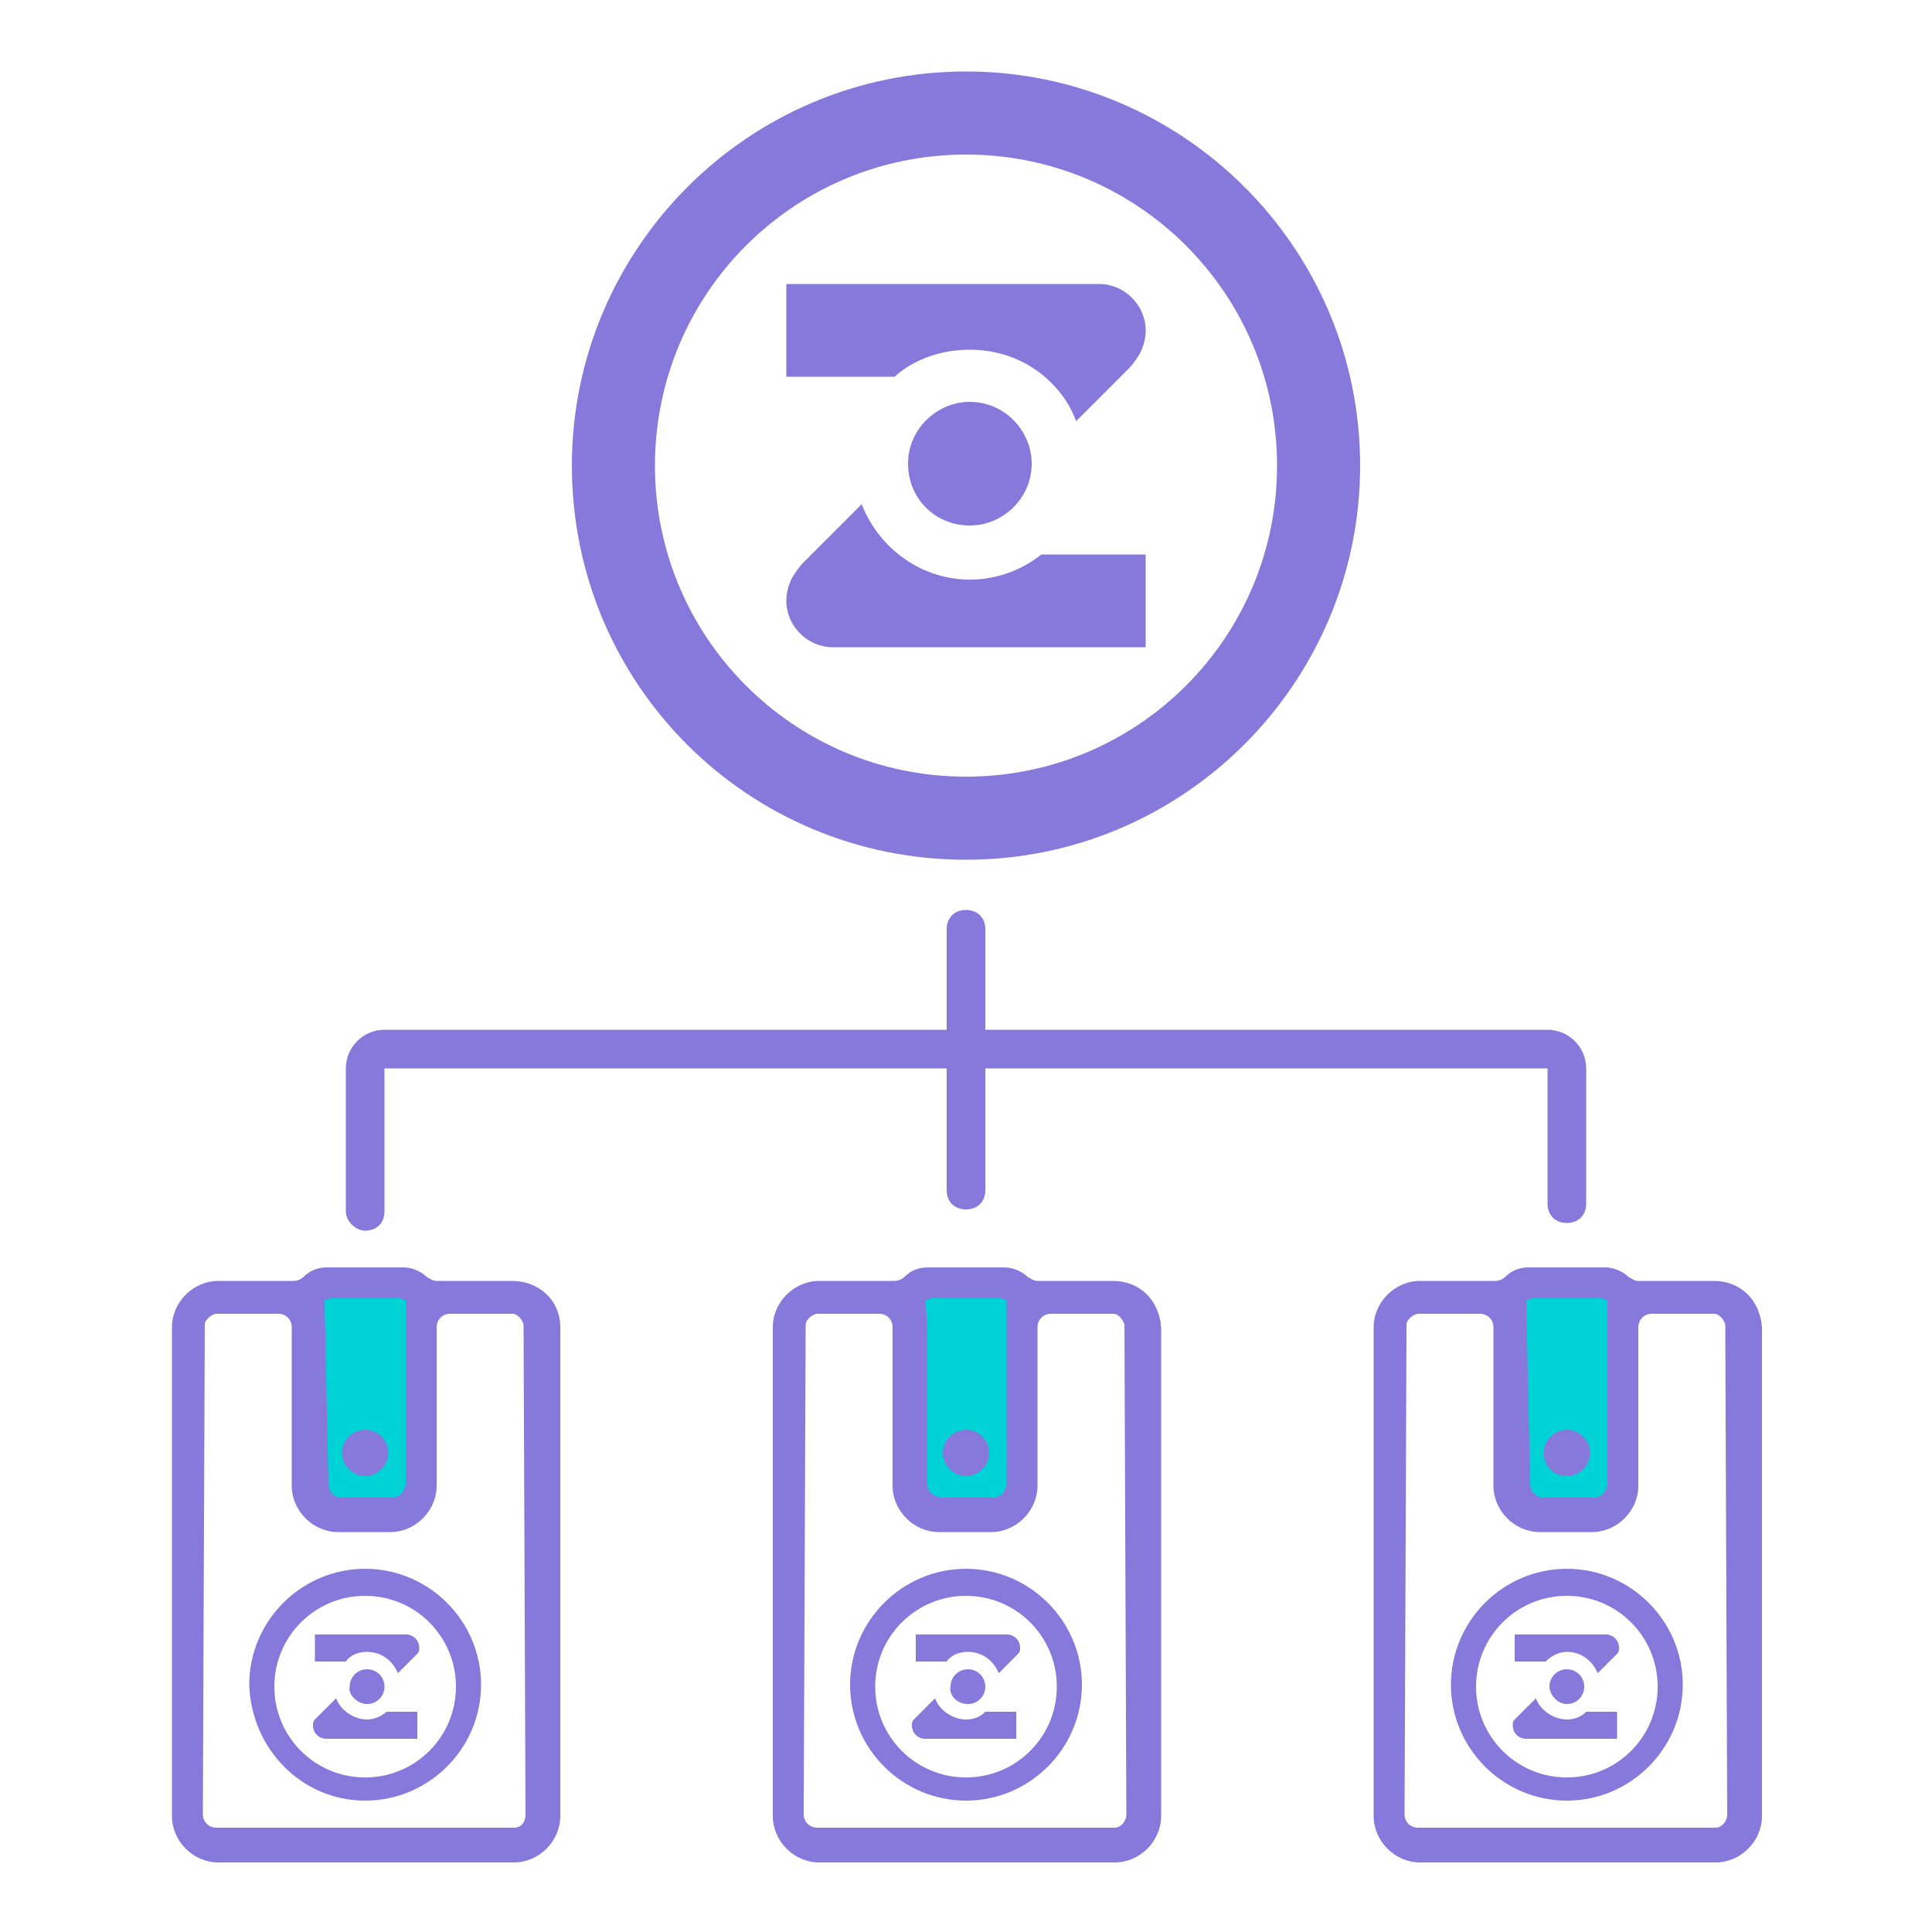
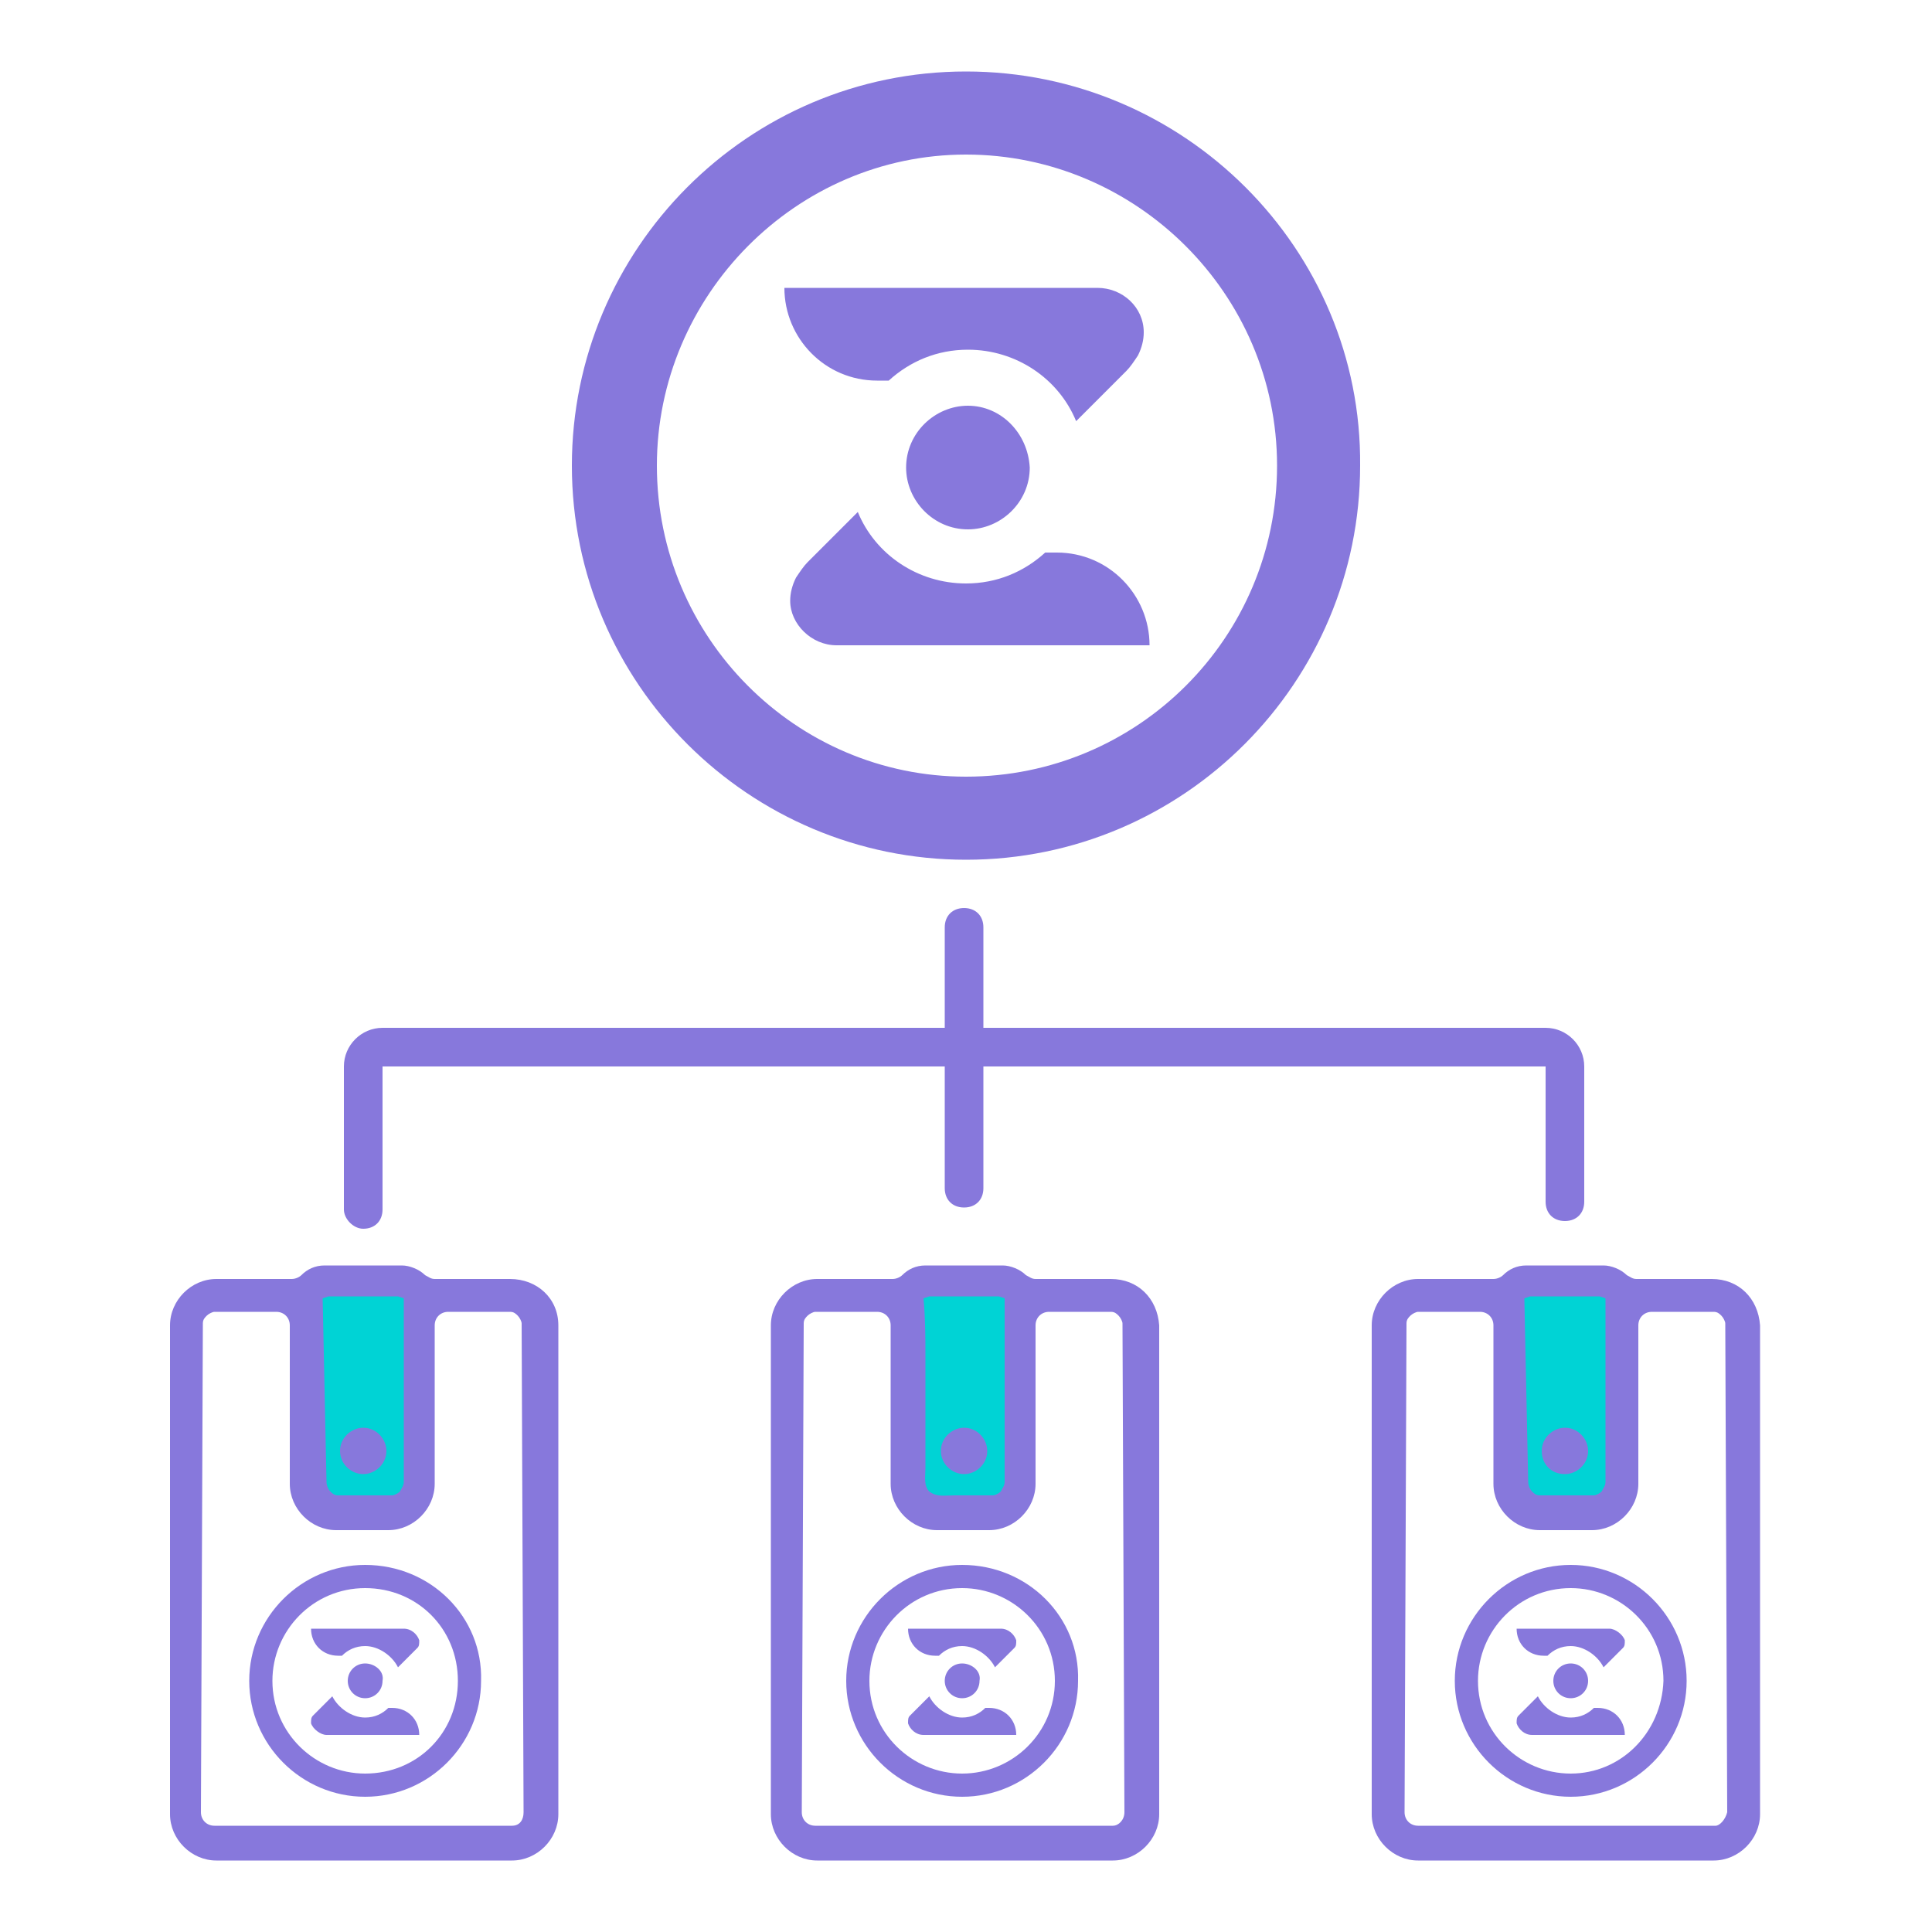
- <svg xmlns="http://www.w3.org/2000/svg" version="1.1" id="ic_empty_dark_multisend" x="0px" y="0px" viewBox="0 0 100 100" style="enable-background:new 0 0 100 100;" xml:space="preserve">
+ <svg xmlns="http://www.w3.org/2000/svg" version="1.1" id="ic_empty_dark_multisend" x="0px" y="0px" width="100px" height="100px" viewBox="0 0 100 100" style="enable-background:new 0 0 100 100;" xml:space="preserve">
  <style type="text/css">
	.st0{fill:#00D3D5;}
- 	.st1{fill:none;}
- 	.st2{fill:#8778DC;}
+ 	.st1{fill:#8778DC;}
</style>
  <g>
-     <rect x="16.2" y="66.6" class="st0" width="5.5" height="11.3" />
-     <rect x="47.3" y="66.6" class="st0" width="5.5" height="11.3" />
-     <rect x="78.4" y="66.6" class="st0" width="5.5" height="11.3" />
-     <path id="Rectangle_4724" class="st1" d="M0,0h100v100H0V0z" />
+     <rect x="16.1" y="66.5" class="st0" width="5.5" height="11.3" />
+     <rect x="47.2" y="66.5" class="st0" width="5.5" height="11.3" />
+     <rect x="78.3" y="66.5" class="st0" width="5.5" height="11.3" />
    <g>
-       <path class="st2" d="M50,44.5c11.3,0,20.4-9.2,20.4-20.4c0-11.3-9.2-20.4-20.4-20.4c-11.3,0-20.4,9.2-20.4,20.4    C29.6,35.4,38.7,44.5,50,44.5z M50,8c8.9,0,16.1,7.2,16.1,16.1S58.9,40.2,50,40.2S33.9,33,33.9,24.1S41.1,8,50,8z" />
-       <path class="st2" d="M50.2,18.1L50.2,18.1L50.2,18.1L50.2,18.1c1.6,0,3.1,0.6,4.2,1.7c0.6,0.6,1,1.2,1.3,2l2.7-2.7    c0.3-0.3,0.4-0.5,0.6-0.8c0.2-0.4,0.3-0.8,0.3-1.2c0-1.3-1.1-2.4-2.4-2.4H40.7v4.8h5.6C47.3,18.6,48.7,18.1,50.2,18.1z" />
-       <path class="st2" d="M50.2,27.2c1.7,0,3.2-1.4,3.2-3.2c0-1.7-1.4-3.2-3.2-3.2l0,0c-1.7,0-3.2,1.4-3.2,3.2    C47,25.8,48.4,27.2,50.2,27.2L50.2,27.2z" />
-       <path class="st2" d="M50.2,30c-2.5,0-4.7-1.6-5.6-3.9l-3,3c-0.3,0.3-0.4,0.5-0.6,0.8c-0.2,0.4-0.3,0.8-0.3,1.2    c0,1.3,1.1,2.4,2.4,2.4h16.2v-4.8h-5.4C52.9,29.5,51.6,30,50.2,30z" />
-       <path class="st2" d="M26.5,66.3L26.5,66.3h-3.9c-0.2,0-0.3-0.1-0.5-0.2c-0.3-0.3-0.8-0.5-1.2-0.5l0,0h-4l0,0    c-0.5,0-0.9,0.2-1.2,0.5c-0.1,0.1-0.3,0.2-0.5,0.2h-3.9l0,0c-1.3,0-2.4,1.1-2.4,2.4V94c0,1.3,1.1,2.4,2.4,2.4l0,0h15.3l0,0    c1.3,0,2.4-1.1,2.4-2.4V68.7C29,67.3,27.9,66.3,26.5,66.3z M16.8,67.3l0.3-0.1h3.6l0.3,0.1l0,0v9.5c0,0.2-0.1,0.3-0.2,0.5    c-0.1,0.1-0.3,0.2-0.4,0.2H19h-1.4c-0.2,0-0.3-0.1-0.4-0.2S17,77,17,76.8L16.8,67.3L16.8,67.3z M26.6,94.6h-7.7h-7.7    c-0.4,0-0.7-0.3-0.7-0.7l0.1-25.3c0-0.2,0.1-0.3,0.2-0.4c0.1-0.1,0.3-0.2,0.4-0.2h3.2c0.4,0,0.7,0.3,0.7,0.7v8.2l0,0l0,0    c0,1.3,1.1,2.4,2.4,2.4l0,0h2.7l0,0c1.3,0,2.4-1.1,2.4-2.4l0,0l0,0v-8.2c0-0.4,0.3-0.7,0.7-0.7h3.2c0.2,0,0.3,0.1,0.4,0.2    s0.2,0.3,0.2,0.4l0.1,25.3C27.2,94.3,27,94.6,26.6,94.6z" />
-       <path class="st2" d="M18.9,76.4L18.9,76.4c0.6,0,1.2-0.5,1.2-1.2c0-0.6-0.5-1.2-1.2-1.2l0,0c-0.6,0-1.2,0.5-1.2,1.2    C17.7,75.9,18.3,76.4,18.9,76.4z" />
-       <path class="st2" d="M57.6,66.3L57.6,66.3h-3.9c-0.2,0-0.3-0.1-0.5-0.2c-0.3-0.3-0.8-0.5-1.2-0.5l0,0h-4l0,0    c-0.5,0-0.9,0.2-1.2,0.5c-0.1,0.1-0.3,0.2-0.5,0.2h-3.9l0,0c-1.3,0-2.4,1.1-2.4,2.4V94c0,1.3,1.1,2.4,2.4,2.4l0,0h15.3l0,0    c1.3,0,2.4-1.1,2.4-2.4V68.7C60,67.3,59,66.3,57.6,66.3z M47.9,67.3l0.3-0.1h3.6l0.3,0.1v9.5c0,0.2-0.1,0.3-0.2,0.5    c-0.1,0.1-0.3,0.2-0.4,0.2h-1.4c-0.2,0-0.4,0-0.6,0c-0.5,0-0.9,0.1-1.3-0.2C47.9,77,48,76.5,48,76.1c0-0.5,0-1.1,0-1.6    c0-1.4,0-2.8,0-4.2C48,69.3,48,68.4,47.9,67.3C47.9,67.4,47.9,67.3,47.9,67.3z M57.7,94.6H50h-7.7c-0.4,0-0.7-0.3-0.7-0.7    l0.1-25.3c0-0.2,0.1-0.3,0.2-0.4c0.1-0.1,0.3-0.2,0.4-0.2h3.2c0.4,0,0.7,0.3,0.7,0.7v8.2l0,0l0,0c0,1.3,1.1,2.4,2.4,2.4l0,0h2.7    l0,0c1.3,0,2.4-1.1,2.4-2.4l0,0l0,0v-8.2c0-0.4,0.3-0.7,0.7-0.7h3.2c0.2,0,0.3,0.1,0.4,0.2c0.1,0.1,0.2,0.3,0.2,0.4l0.1,25.3    C58.3,94.3,58,94.6,57.7,94.6z" />
-       <path class="st2" d="M50,76.4L50,76.4c0.6,0,1.2-0.5,1.2-1.2c0-0.6-0.5-1.2-1.2-1.2l0,0c-0.6,0-1.2,0.5-1.2,1.2S49.4,76.4,50,76.4    z" />
-       <path class="st2" d="M88.7,66.3L88.7,66.3h-3.9c-0.2,0-0.3-0.1-0.5-0.2c-0.3-0.3-0.8-0.5-1.2-0.5l0,0h-4l0,0    c-0.5,0-0.9,0.2-1.2,0.5c-0.1,0.1-0.3,0.2-0.5,0.2h-3.9l0,0c-1.3,0-2.4,1.1-2.4,2.4V94c0,1.3,1.1,2.4,2.4,2.4l0,0h15.3l0,0    c1.3,0,2.4-1.1,2.4-2.4V68.7C91.1,67.3,90.1,66.3,88.7,66.3z M79,67.3l0.3-0.1h3.6l0.3,0.1l0,0v9.5c0,0.2-0.1,0.3-0.2,0.5    c-0.1,0.1-0.3,0.2-0.4,0.2h-1.4h-1.4c-0.2,0-0.3-0.1-0.4-0.2s-0.2-0.3-0.2-0.5L79,67.3L79,67.3z M88.8,94.6h-7.7h-7.7    c-0.4,0-0.7-0.3-0.7-0.7l0.1-25.3c0-0.2,0.1-0.3,0.2-0.4s0.3-0.2,0.4-0.2h3.2c0.4,0,0.7,0.3,0.7,0.7v8.2l0,0l0,0    c0,1.3,1.1,2.4,2.4,2.4l0,0h2.7l0,0c1.3,0,2.4-1.1,2.4-2.4l0,0l0,0v-8.2c0-0.4,0.3-0.7,0.7-0.7h3.2c0.2,0,0.3,0.1,0.4,0.2    s0.2,0.3,0.2,0.4l0.1,25.3C89.4,94.3,89.1,94.6,88.8,94.6z" />
-       <path class="st2" d="M81.1,76.4L81.1,76.4c0.6,0,1.2-0.5,1.2-1.2c0-0.6-0.5-1.2-1.2-1.2l0,0c-0.6,0-1.2,0.5-1.2,1.2    S80.4,76.4,81.1,76.4z" />
-       <path class="st2" d="M18.9,63.7c0.6,0,1-0.4,1-1v-7.4H49v6.3c0,0.6,0.4,1,1,1s1-0.4,1-1v-6.3h29.1v7c0,0.6,0.4,1,1,1s1-0.4,1-1v-7    c0-1.1-0.9-2-2-2H51v-5.2c0-0.6-0.4-1-1-1s-1,0.4-1,1v5.2H19.9c-1.1,0-2,0.9-2,2v7.4C17.9,63.2,18.4,63.7,18.9,63.7z" />
+       <path class="st1" d="M26.4,66.2L26.4,66.2h-3.9c-0.2,0-0.3-0.1-0.5-0.2c-0.3-0.3-0.8-0.5-1.2-0.5l0,0h-4l0,0    c-0.5,0-0.9,0.2-1.2,0.5c-0.1,0.1-0.3,0.2-0.5,0.2h-3.9l0,0c-1.3,0-2.4,1.1-2.4,2.4v25.3c0,1.3,1.1,2.4,2.4,2.4l0,0h15.3l0,0    c1.3,0,2.4-1.1,2.4-2.4V68.6C28.9,67.2,27.8,66.2,26.4,66.2z M16.7,67.2l0.3-0.1h3.6l0.3,0.1l0,0v9.5c0,0.2-0.1,0.3-0.2,0.5    c-0.1,0.1-0.3,0.2-0.4,0.2h-1.4h-1.4c-0.2,0-0.3-0.1-0.4-0.2s-0.2-0.3-0.2-0.5L16.7,67.2L16.7,67.2z M26.5,94.5h-7.7h-7.7    c-0.4,0-0.7-0.3-0.7-0.7l0.1-25.3c0-0.2,0.1-0.3,0.2-0.4c0.1-0.1,0.3-0.2,0.4-0.2h3.2c0.4,0,0.7,0.3,0.7,0.7v8.2l0,0l0,0    c0,1.3,1.1,2.4,2.4,2.4l0,0h2.7l0,0c1.3,0,2.4-1.1,2.4-2.4l0,0l0,0v-8.2c0-0.4,0.3-0.7,0.7-0.7h3.2c0.2,0,0.3,0.1,0.4,0.2    s0.2,0.3,0.2,0.4l0.1,25.3C27.1,94.2,26.9,94.5,26.5,94.5z" />
+       <path class="st1" d="M18.8,76.3L18.8,76.3c0.6,0,1.2-0.5,1.2-1.2c0-0.6-0.5-1.2-1.2-1.2l0,0c-0.6,0-1.2,0.5-1.2,1.2    S18.2,76.3,18.8,76.3z" />
+       <path class="st1" d="M57.5,66.2L57.5,66.2h-3.9c-0.2,0-0.3-0.1-0.5-0.2c-0.3-0.3-0.8-0.5-1.2-0.5l0,0h-4l0,0    c-0.5,0-0.9,0.2-1.2,0.5c-0.1,0.1-0.3,0.2-0.5,0.2h-3.9l0,0c-1.3,0-2.4,1.1-2.4,2.4v25.3c0,1.3,1.1,2.4,2.4,2.4l0,0h15.3l0,0    c1.3,0,2.4-1.1,2.4-2.4V68.6C59.9,67.2,58.9,66.2,57.5,66.2z M47.8,67.2l0.3-0.1h3.6l0.3,0.1v9.5c0,0.2-0.1,0.3-0.2,0.5    c-0.1,0.1-0.3,0.2-0.4,0.2H50c-0.2,0-0.4,0-0.6,0c-0.5,0-0.9,0.1-1.3-0.2c-0.3-0.3-0.2-0.8-0.2-1.2c0-0.5,0-1.1,0-1.6    c0-1.4,0-2.8,0-4.2C47.9,69.2,47.9,68.3,47.8,67.2C47.8,67.3,47.8,67.2,47.8,67.2z M57.6,94.5h-7.7h-7.7c-0.4,0-0.7-0.3-0.7-0.7    l0.1-25.3c0-0.2,0.1-0.3,0.2-0.4s0.3-0.2,0.4-0.2h3.2c0.4,0,0.7,0.3,0.7,0.7v8.2l0,0l0,0c0,1.3,1.1,2.4,2.4,2.4l0,0h2.7l0,0    c1.3,0,2.4-1.1,2.4-2.4l0,0l0,0v-8.2c0-0.4,0.3-0.7,0.7-0.7h3.2c0.2,0,0.3,0.1,0.4,0.2c0.1,0.1,0.2,0.3,0.2,0.4l0.1,25.3    C58.2,94.2,57.9,94.5,57.6,94.5z" />
+       <path class="st1" d="M49.9,76.3L49.9,76.3c0.6,0,1.2-0.5,1.2-1.2c0-0.6-0.5-1.2-1.2-1.2l0,0c-0.6,0-1.2,0.5-1.2,1.2    S49.3,76.3,49.9,76.3z" />
+       <path class="st1" d="M88.6,66.2L88.6,66.2h-3.9c-0.2,0-0.3-0.1-0.5-0.2c-0.3-0.3-0.8-0.5-1.2-0.5l0,0h-4l0,0    c-0.5,0-0.9,0.2-1.2,0.5c-0.1,0.1-0.3,0.2-0.5,0.2h-3.9l0,0c-1.3,0-2.4,1.1-2.4,2.4v25.3c0,1.3,1.1,2.4,2.4,2.4l0,0h15.3l0,0    c1.3,0,2.4-1.1,2.4-2.4V68.6C91,67.2,90,66.2,88.6,66.2z M78.9,67.2l0.3-0.1h3.6l0.3,0.1l0,0v9.5c0,0.2-0.1,0.3-0.2,0.5    c-0.1,0.1-0.3,0.2-0.4,0.2h-1.4h-1.4c-0.2,0-0.3-0.1-0.4-0.2s-0.2-0.3-0.2-0.5L78.9,67.2L78.9,67.2z M88.8,94.5h-7.7h-7.7    c-0.4,0-0.7-0.3-0.7-0.7l0.1-25.3c0-0.2,0.1-0.3,0.2-0.4s0.3-0.2,0.4-0.2h3.2c0.4,0,0.7,0.3,0.7,0.7v8.2l0,0l0,0    c0,1.3,1.1,2.4,2.4,2.4l0,0h2.7l0,0c1.3,0,2.4-1.1,2.4-2.4l0,0l0,0v-8.2c0-0.4,0.3-0.7,0.7-0.7h3.2c0.2,0,0.3,0.1,0.4,0.2    s0.2,0.3,0.2,0.4l0.1,25.3C89.3,94.2,89,94.5,88.8,94.5z" />
+       <path class="st1" d="M81,76.3L81,76.3c0.6,0,1.2-0.5,1.2-1.2c0-0.6-0.5-1.2-1.2-1.2l0,0c-0.6,0-1.2,0.5-1.2,1.2S80.3,76.3,81,76.3    z" />
+       <path class="st1" d="M18.8,63.6c0.6,0,1-0.4,1-1v-7.4h29.1v6.3c0,0.6,0.4,1,1,1s1-0.4,1-1v-6.3H80v7c0,0.6,0.4,1,1,1s1-0.4,1-1v-7    c0-1.1-0.9-2-2-2H50.9V48c0-0.6-0.4-1-1-1s-1,0.4-1,1v5.2H19.8c-1.1,0-2,0.9-2,2v7.4C17.8,63.1,18.3,63.6,18.8,63.6z" />
+       <g>
+         <path class="st1" d="M18.9,81c-3.3,0-6,2.7-6,6c0,3.3,2.7,6,6,6c3.3,0,6-2.7,6-6C25,83.7,22.3,81,18.9,81 M18.9,91.8     c-2.6,0-4.8-2.1-4.8-4.8c0-2.6,2.1-4.8,4.8-4.8s4.8,2.1,4.8,4.8C23.7,89.7,21.6,91.8,18.9,91.8" />
+         <path class="st1" d="M18.9,86.1L18.9,86.1c-0.5,0-0.9,0.4-0.9,0.9c0,0.5,0.4,0.9,0.9,0.9c0.5,0,0.9-0.4,0.9-0.9     C19.9,86.5,19.4,86.1,18.9,86.1" />
+         <path class="st1" d="M20.9,84.3l-4.8,0c0,0.8,0.6,1.4,1.4,1.4l0.2,0c0.3-0.3,0.7-0.5,1.2-0.5h0c0.7,0,1.4,0.5,1.7,1.1l0.8-0.8     c0.1-0.1,0.1-0.1,0.2-0.2c0.1-0.1,0.1-0.2,0.1-0.4C21.6,84.6,21.3,84.3,20.9,84.3" />
+         <path class="st1" d="M16.9,89.8l4.8,0c0-0.8-0.6-1.4-1.4-1.4l-0.2,0c-0.3,0.3-0.7,0.5-1.2,0.5h0c-0.7,0-1.4-0.5-1.7-1.1l-0.8,0.8     c-0.1,0.1-0.1,0.1-0.2,0.2c-0.1,0.1-0.1,0.2-0.1,0.4C16.2,89.5,16.6,89.8,16.9,89.8" />
+       </g>
+       <g>
+         <path class="st1" d="M49.8,81c-3.3,0-6,2.7-6,6c0,3.3,2.7,6,6,6c3.3,0,6-2.7,6-6C55.9,83.7,53.2,81,49.8,81 M49.8,91.8     c-2.6,0-4.8-2.1-4.8-4.8c0-2.6,2.1-4.8,4.8-4.8c2.6,0,4.8,2.1,4.8,4.8C54.6,89.7,52.4,91.8,49.8,91.8" />
+         <path class="st1" d="M49.8,86.1L49.8,86.1c-0.5,0-0.9,0.4-0.9,0.9c0,0.5,0.4,0.9,0.9,0.9c0.5,0,0.9-0.4,0.9-0.9     C50.8,86.5,50.3,86.1,49.8,86.1" />
+         <path class="st1" d="M51.8,84.3l-4.8,0c0,0.8,0.6,1.4,1.4,1.4l0.2,0c0.3-0.3,0.7-0.5,1.2-0.5h0c0.7,0,1.4,0.5,1.7,1.1l0.8-0.8     c0.1-0.1,0.1-0.1,0.2-0.2c0.1-0.1,0.1-0.2,0.1-0.4C52.5,84.6,52.2,84.3,51.8,84.3" />
+         <path class="st1" d="M47.8,89.8l4.8,0c0-0.8-0.6-1.4-1.4-1.4l-0.2,0c-0.3,0.3-0.7,0.5-1.2,0.5h0c-0.7,0-1.4-0.5-1.7-1.1l-0.8,0.8     c-0.1,0.1-0.1,0.1-0.2,0.2c-0.1,0.1-0.1,0.2-0.1,0.4C47.1,89.5,47.4,89.8,47.8,89.8" />
+       </g>
+       <g>
+         <path class="st1" d="M81.3,81c-3.3,0-6,2.7-6,6c0,3.3,2.7,6,6,6c3.3,0,6-2.7,6-6C87.3,83.7,84.6,81,81.3,81 M81.3,91.8     c-2.6,0-4.8-2.1-4.8-4.8c0-2.6,2.1-4.8,4.8-4.8c2.6,0,4.8,2.1,4.8,4.8C86,89.7,83.9,91.8,81.3,91.8" />
+         <path class="st1" d="M81.3,86.1L81.3,86.1c-0.5,0-0.9,0.4-0.9,0.9c0,0.5,0.4,0.9,0.9,0.9c0.5,0,0.9-0.4,0.9-0.9     C82.2,86.5,81.8,86.1,81.3,86.1" />
+         <path class="st1" d="M83.3,84.3l-4.8,0c0,0.8,0.6,1.4,1.4,1.4l0.2,0c0.3-0.3,0.7-0.5,1.2-0.5h0c0.7,0,1.4,0.5,1.7,1.1l0.8-0.8     c0.1-0.1,0.1-0.1,0.2-0.2c0.1-0.1,0.1-0.2,0.1-0.4C84,84.6,83.6,84.3,83.3,84.3" />
+         <path class="st1" d="M79.3,89.8l4.8,0c0-0.8-0.6-1.4-1.4-1.4l-0.2,0c-0.3,0.3-0.7,0.5-1.2,0.5h0c-0.7,0-1.4-0.5-1.7-1.1l-0.8,0.8     c-0.1,0.1-0.1,0.1-0.2,0.2c-0.1,0.1-0.1,0.2-0.1,0.4C78.6,89.5,78.9,89.8,79.3,89.8" />
+       </g>
    </g>
    <g>
-       <g>
-         <path class="st2" d="M18.9,93.2c3.3,0,6-2.7,6-6s-2.7-6-6-6s-6,2.7-6,6C13,90.5,15.6,93.2,18.9,93.2z M18.9,82.6     c2.6,0,4.7,2.1,4.7,4.7S21.5,92,18.9,92s-4.7-2.1-4.7-4.7C14.2,84.7,16.3,82.6,18.9,82.6z" />
-         <path class="st2" d="M19,85.5L19,85.5L19,85.5L19,85.5c0.5,0,0.9,0.2,1.2,0.5c0.2,0.2,0.3,0.4,0.4,0.6l0.8-0.8     c0.1-0.1,0.1-0.1,0.2-0.2s0.1-0.2,0.1-0.3c0-0.4-0.3-0.7-0.7-0.7h-4.7V86h1.6C18.1,85.7,18.5,85.5,19,85.5z" />
-         <path class="st2" d="M19,88.2c0.5,0,0.9-0.4,0.9-0.9s-0.4-0.9-0.9-0.9l0,0c-0.5,0-0.9,0.4-0.9,0.9C18,87.7,18.5,88.2,19,88.2     L19,88.2z" />
-         <path class="st2" d="M19,89c-0.7,0-1.4-0.5-1.6-1.1l-0.9,0.9c-0.1,0.1-0.1,0.1-0.2,0.2s-0.1,0.2-0.1,0.3c0,0.4,0.3,0.7,0.7,0.7     h4.7v-1.4H20C19.8,88.8,19.4,89,19,89z" />
-       </g>
-       <g>
-         <path class="st2" d="M50,93.2c3.3,0,6-2.7,6-6s-2.7-6-6-6s-6,2.7-6,6S46.7,93.2,50,93.2z M50,82.6c2.6,0,4.7,2.1,4.7,4.7     S52.6,92,50,92s-4.7-2.1-4.7-4.7S47.4,82.6,50,82.6z" />
-         <path class="st2" d="M50.1,85.5L50.1,85.5L50.1,85.5L50.1,85.5c0.5,0,0.9,0.2,1.2,0.5c0.2,0.2,0.3,0.4,0.4,0.6l0.8-0.8     c0.1-0.1,0.1-0.1,0.2-0.2c0.1-0.1,0.1-0.2,0.1-0.3c0-0.4-0.3-0.7-0.7-0.7h-4.7V86H49C49.2,85.7,49.6,85.5,50.1,85.5z" />
-         <path class="st2" d="M50.1,88.2c0.5,0,0.9-0.4,0.9-0.9s-0.4-0.9-0.9-0.9l0,0c-0.5,0-0.9,0.4-0.9,0.9     C49.1,87.7,49.5,88.2,50.1,88.2C50,88.2,50.1,88.2,50.1,88.2z" />
-         <path class="st2" d="M50,89c-0.7,0-1.4-0.5-1.6-1.1l-0.9,0.9c-0.1,0.1-0.1,0.1-0.2,0.2c-0.1,0.1-0.1,0.2-0.1,0.3     c0,0.4,0.3,0.7,0.7,0.7h4.7v-1.4H51C50.8,88.8,50.5,89,50,89z" />
-       </g>
-       <g>
-         <path class="st2" d="M81.1,93.2c3.3,0,6-2.7,6-6s-2.7-6-6-6s-6,2.7-6,6S77.8,93.2,81.1,93.2z M81.1,82.6c2.6,0,4.7,2.1,4.7,4.7     S83.7,92,81.1,92s-4.7-2.1-4.7-4.7S78.5,82.6,81.1,82.6z" />
-         <path class="st2" d="M81.1,85.5L81.1,85.5L81.1,85.5L81.1,85.5c0.5,0,0.9,0.2,1.2,0.5c0.2,0.2,0.3,0.4,0.4,0.6l0.8-0.8     c0.1-0.1,0.1-0.1,0.2-0.2s0.1-0.2,0.1-0.3c0-0.4-0.3-0.7-0.7-0.7h-4.7V86H80C80.3,85.7,80.7,85.5,81.1,85.5z" />
-         <path class="st2" d="M81.1,88.2c0.5,0,0.9-0.4,0.9-0.9s-0.4-0.9-0.9-0.9l0,0c-0.5,0-0.9,0.4-0.9,0.9     C80.2,87.7,80.6,88.2,81.1,88.2L81.1,88.2z" />
-         <path class="st2" d="M81.1,89c-0.7,0-1.4-0.5-1.6-1.1l-0.9,0.9c-0.1,0.1-0.1,0.1-0.2,0.2s-0.1,0.2-0.1,0.3c0,0.4,0.3,0.7,0.7,0.7     h4.7v-1.4h-1.6C81.9,88.8,81.6,89,81.1,89z" />
-       </g>
+       <path class="st1" d="M50,3.7c-11.3,0-20.4,9.2-20.4,20.4c0,11.3,9.2,20.4,20.4,20.4c11.3,0,20.4-9.2,20.4-20.4    C70.5,12.9,61.3,3.7,50,3.7 M50,40.2C41.2,40.2,34,33,34,24.1C34,15.3,41.2,8,50,8s16.1,7.2,16.1,16.1C66.1,33,58.9,40.2,50,40.2" />
+       <path class="st1" d="M50.1,21L50.1,21c-1.7,0-3.2,1.4-3.2,3.2c0,1.7,1.4,3.2,3.2,3.2c1.7,0,3.2-1.4,3.2-3.2    C53.2,22.4,51.8,21,50.1,21" />
+       <path class="st1" d="M56.8,14.9l-16.2,0c0,2.6,2.1,4.8,4.8,4.8l0.6,0c1.1-1,2.5-1.6,4.1-1.6h0c2.5,0,4.7,1.5,5.6,3.7l2.6-2.6    c0.2-0.2,0.4-0.5,0.6-0.8c0.2-0.4,0.3-0.8,0.3-1.2C59.2,15.9,58.1,14.9,56.8,14.9" />
+       <path class="st1" d="M43.3,33.4l16.2,0c0-2.6-2.1-4.8-4.8-4.8l-0.6,0c-1.1,1-2.5,1.6-4.1,1.6h0c-2.5,0-4.7-1.5-5.6-3.7l-2.6,2.6    c-0.2,0.2-0.4,0.5-0.6,0.8c-0.2,0.4-0.3,0.8-0.3,1.2C40.9,32.3,42,33.4,43.3,33.4" />
    </g>
  </g>
</svg>
